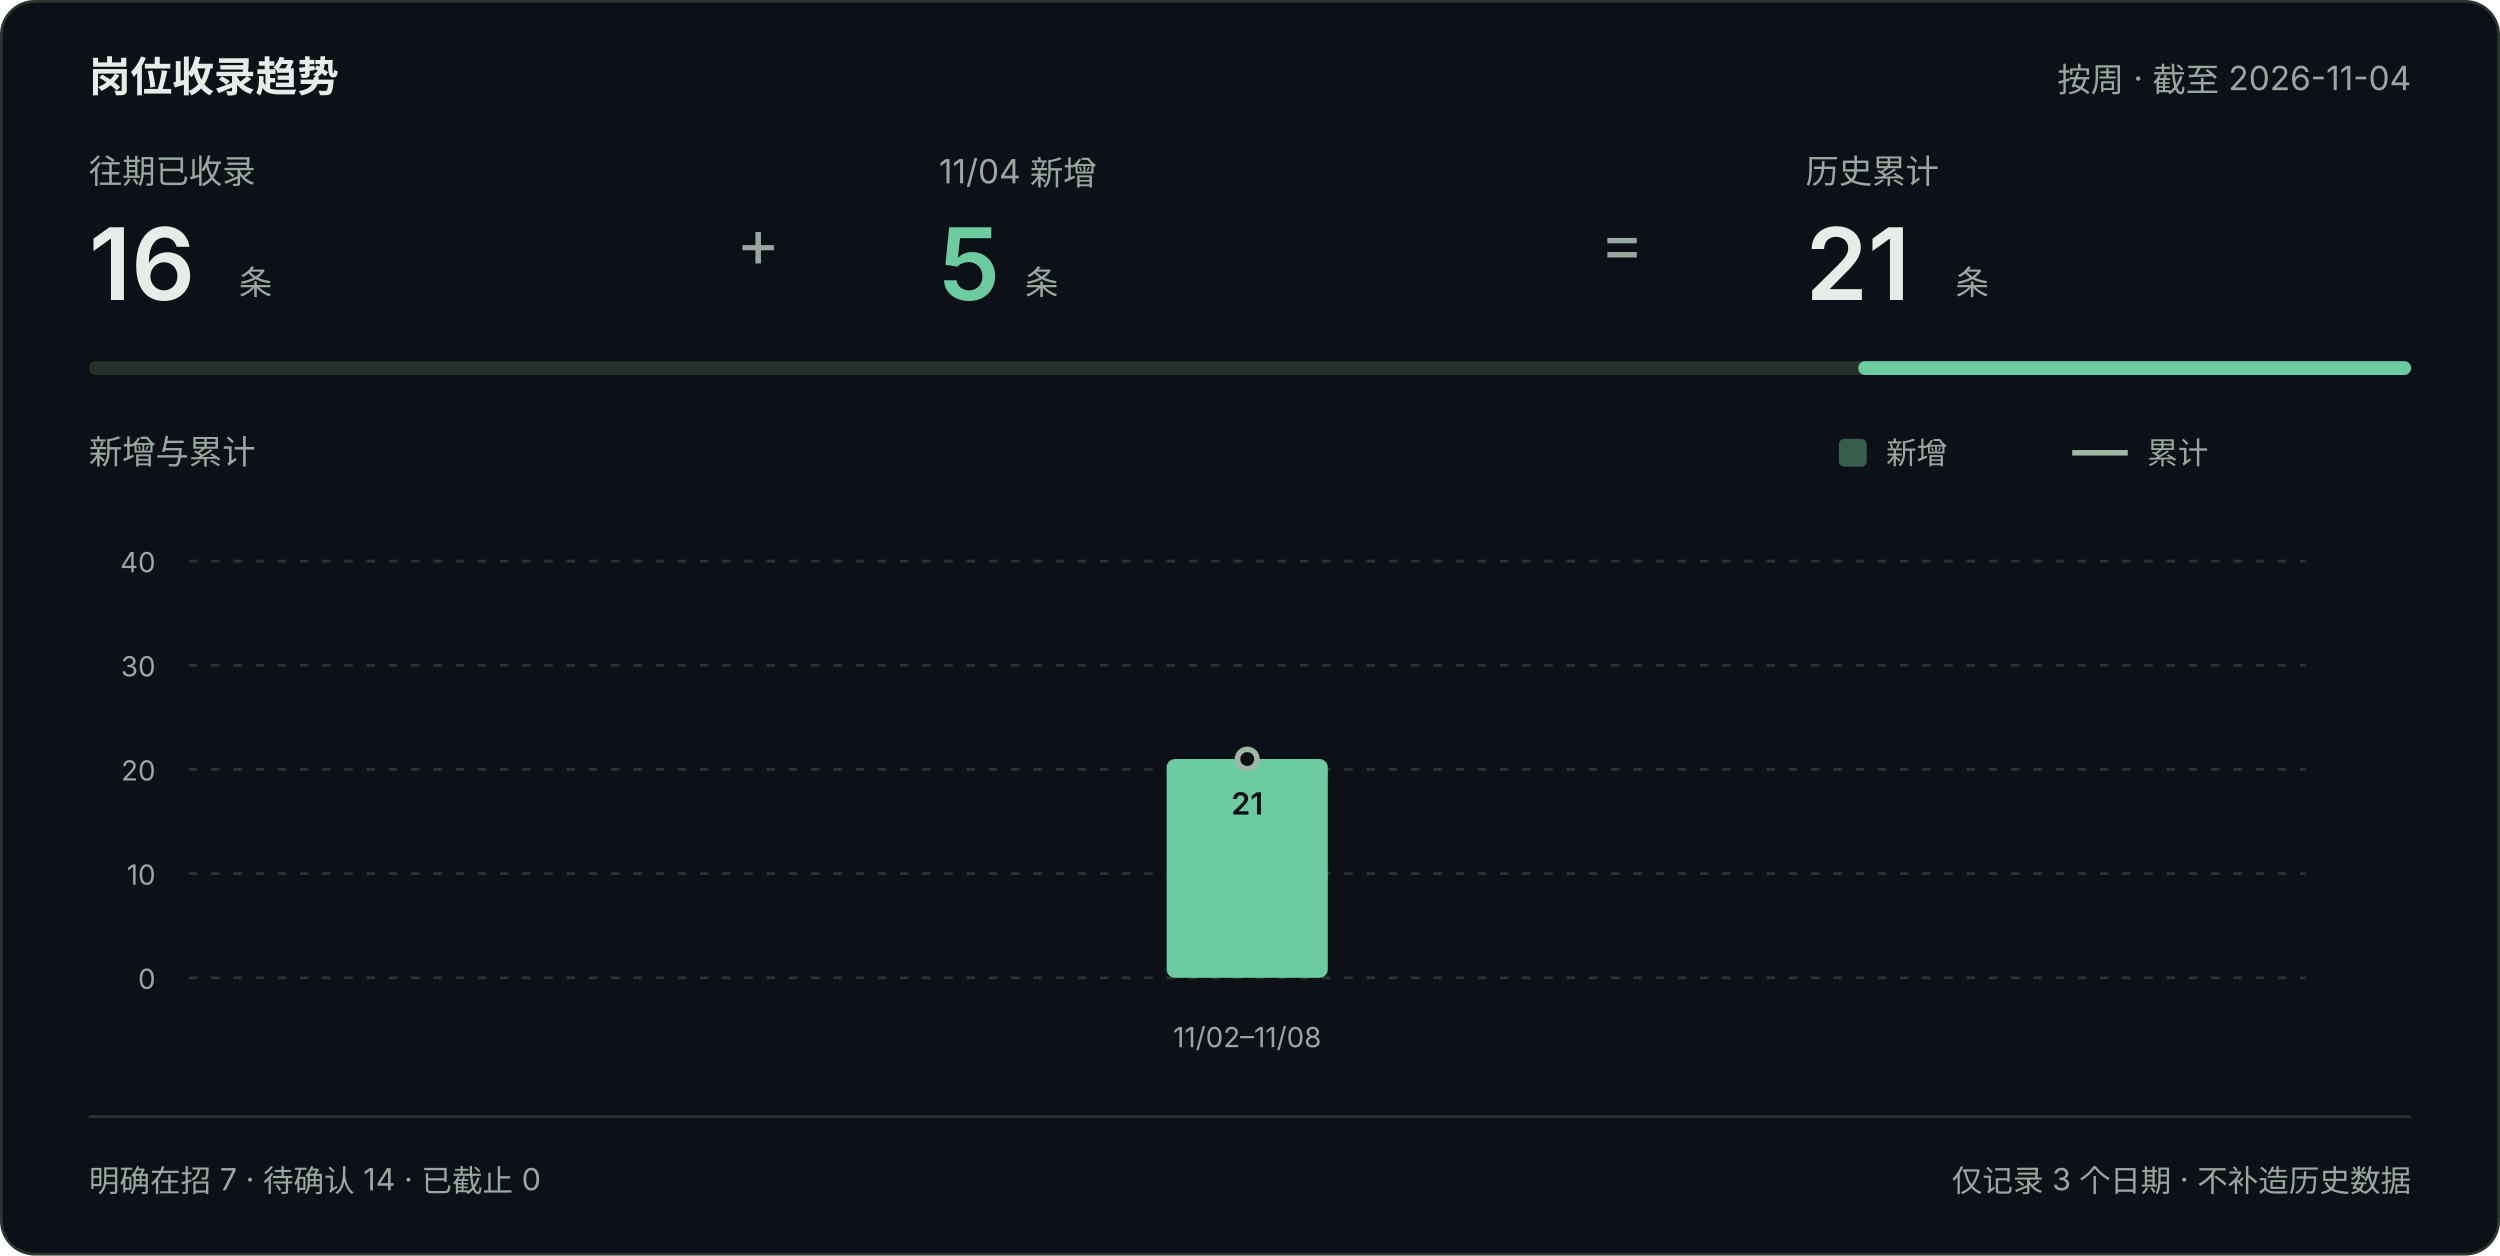
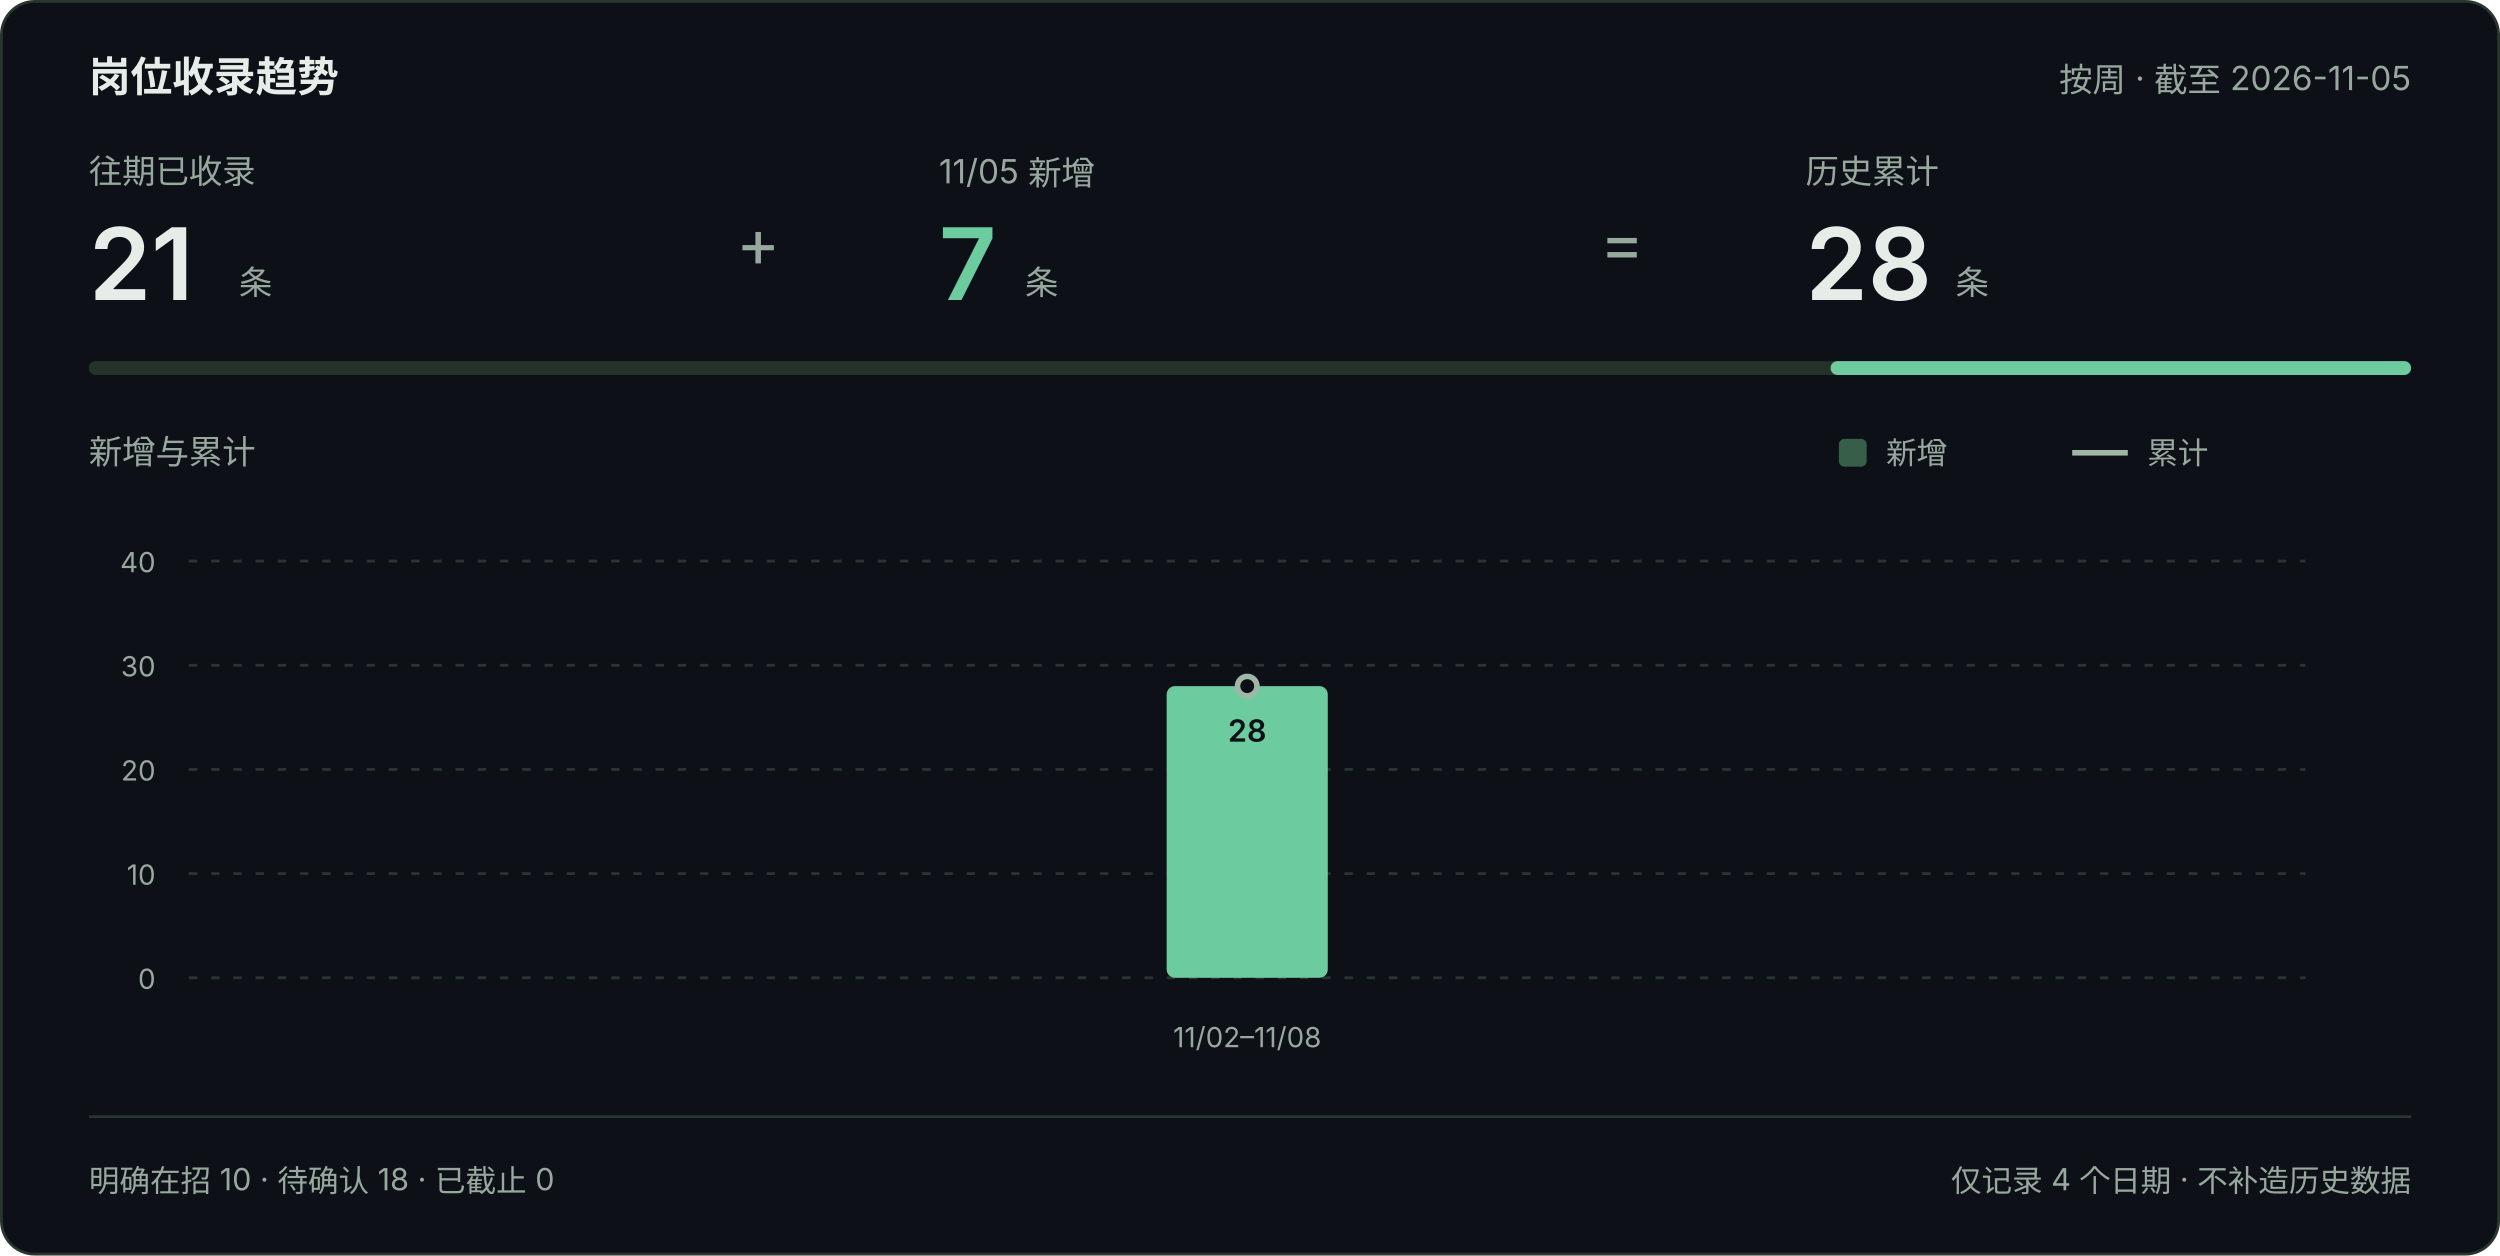
<svg xmlns="http://www.w3.org/2000/svg" width="900" height="452" viewBox="0 0 900 452" role="img" aria-labelledby="title desc">
  <rect x=".5" y=".5" width="899" height="451" rx="12" fill="#0d1117" stroke="#29352e" />
  <g font-family="-apple-system,BlinkMacSystemFont,Segoe UI,PingFang SC,Microsoft YaHei,sans-serif">
    <text x="32" y="33" fill="#e6ede8" font-size="15" font-weight="600" text-anchor="start">岗位收录趋势</text>
-     <text x="868" y="33" fill="#98a89e" font-size="12" font-weight="400" text-anchor="end">按周 · 截至 2026-11-04</text>
+     <text x="868" y="33" fill="#98a89e" font-size="12" font-weight="400" text-anchor="end">按周 · 截至 2026-11-05</text>
    <text x="32" y="66" fill="#98a89e" font-size="12" font-weight="400" text-anchor="start">往期已收录</text>
-     <text x="32" y="108" fill="#e6ede8" font-size="36" font-weight="600" text-anchor="start">16</text>
+     <text x="32" y="108" fill="#e6ede8" font-size="36" font-weight="600" text-anchor="start">21</text>
    <text x="86" y="106" fill="#98a89e" font-size="12" font-weight="400" text-anchor="start">条</text>
-     <text x="338" y="66" fill="#98a89e" font-size="12" font-weight="400" text-anchor="start">11/04 新增</text>
-     <text x="338" y="108" fill="#6dcba0" font-size="36" font-weight="600" text-anchor="start">5</text>
+     <text x="338" y="66" fill="#98a89e" font-size="12" font-weight="400" text-anchor="start">11/05 新增</text>
+     <text x="338" y="108" fill="#6dcba0" font-size="36" font-weight="600" text-anchor="start">7</text>
    <text x="369" y="106" fill="#98a89e" font-size="12" font-weight="400" text-anchor="start">条</text>
    <text x="650" y="66" fill="#98a89e" font-size="12" font-weight="400" text-anchor="start">历史累计</text>
-     <text x="650" y="108" fill="#e6ede8" font-size="36" font-weight="600" text-anchor="start">21</text>
+     <text x="650" y="108" fill="#e6ede8" font-size="36" font-weight="600" text-anchor="start">28</text>
    <text x="704" y="106" fill="#98a89e" font-size="12" font-weight="400" text-anchor="start">条</text>
    <text x="265" y="96" fill="#98a89e" font-size="24" font-weight="400" text-anchor="start">+</text>
    <text x="576" y="96" fill="#98a89e" font-size="24" font-weight="400" text-anchor="start">=</text>
    <rect x="32" y="130" width="836" height="5" rx="2.5" fill="#25322a" />
-     <rect x="668.95" y="130" width="199.05" height="5" rx="2.5" fill="#6dcba0" />
+     <rect x="659.00" y="130" width="209.00" height="5" rx="2.5" fill="#6dcba0" />
    <text x="32" y="167" fill="#98a89e" font-size="12" font-weight="400" text-anchor="start">新增与累计</text>
    <rect x="662" y="158" width="10" height="10" rx="2" fill="#375e49" />
    <text x="679" y="167" fill="#98a89e" font-size="11" font-weight="400" text-anchor="start">新增</text>
    <line x1="746" y1="163" x2="766" y2="163" stroke="#a0b7a8" stroke-width="2" />
    <text x="773" y="167" fill="#98a89e" font-size="11" font-weight="400" text-anchor="start">累计</text>
    <line x1="68" y1="352.0" x2="830" y2="352.0" stroke="#29352e" stroke-dasharray="3 5" />
    <text x="56" y="356.0" fill="#98a89e" font-size="10" font-weight="400" text-anchor="end">0</text>
    <line x1="68" y1="314.5" x2="830" y2="314.5" stroke="#29352e" stroke-dasharray="3 5" />
    <text x="56" y="318.5" fill="#98a89e" font-size="10" font-weight="400" text-anchor="end">10</text>
    <line x1="68" y1="277.0" x2="830" y2="277.0" stroke="#29352e" stroke-dasharray="3 5" />
    <text x="56" y="281.0" fill="#98a89e" font-size="10" font-weight="400" text-anchor="end">20</text>
    <line x1="68" y1="239.5" x2="830" y2="239.5" stroke="#29352e" stroke-dasharray="3 5" />
    <text x="56" y="243.5" fill="#98a89e" font-size="10" font-weight="400" text-anchor="end">30</text>
    <line x1="68" y1="202.0" x2="830" y2="202.0" stroke="#29352e" stroke-dasharray="3 5" />
    <text x="56" y="206.0" fill="#98a89e" font-size="10" font-weight="400" text-anchor="end">40</text>
-     <rect x="420.00" y="273.25" width="58.00" height="78.75" rx="3" fill="#6dcba0" />
-     <text x="449.0" y="293.25" fill="#0d1117" font-size="11" font-weight="600" text-anchor="middle">21</text>
+     <rect x="420.00" y="247.00" width="58.00" height="105.00" rx="3" fill="#6dcba0" />
+     <text x="449.0" y="267.0" fill="#0d1117" font-size="11" font-weight="600" text-anchor="middle">28</text>
    <text x="449.0" y="377" fill="#98a89e" font-size="10" font-weight="400" text-anchor="middle">11/02–11/08</text>
-     <polyline points="449.00,273.25" fill="none" stroke="#a0b7a8" stroke-width="2" stroke-linejoin="round" />
-     <circle cx="449.00" cy="273.25" r="3.5" fill="#0d1117" stroke="#a0b7a8" stroke-width="2" />
+     <polyline points="449.00,247.00" fill="none" stroke="#a0b7a8" stroke-width="2" stroke-linejoin="round" />
+     <circle cx="449.00" cy="247.00" r="3.5" fill="#0d1117" stroke="#a0b7a8" stroke-width="2" />
    <line x1="32" y1="402" x2="868" y2="402" stroke="#29352e" />
-     <text x="32" y="429" fill="#98a89e" font-size="11" font-weight="400" text-anchor="start">明确在招 7   ·   待确认 14   ·   已截止 0</text>
-     <text x="868" y="429" fill="#98a89e" font-size="11" font-weight="400" text-anchor="end">仅记录 3 个日期 · 不补造历史数据</text>
+     <text x="32" y="429" fill="#98a89e" font-size="11" font-weight="400" text-anchor="start">明确在招 10   ·   待确认 18   ·   已截止 0</text>
+     <text x="868" y="429" fill="#98a89e" font-size="11" font-weight="400" text-anchor="end">仅记录 4 个日期 · 不补造历史数据</text>
  </g>
</svg>
